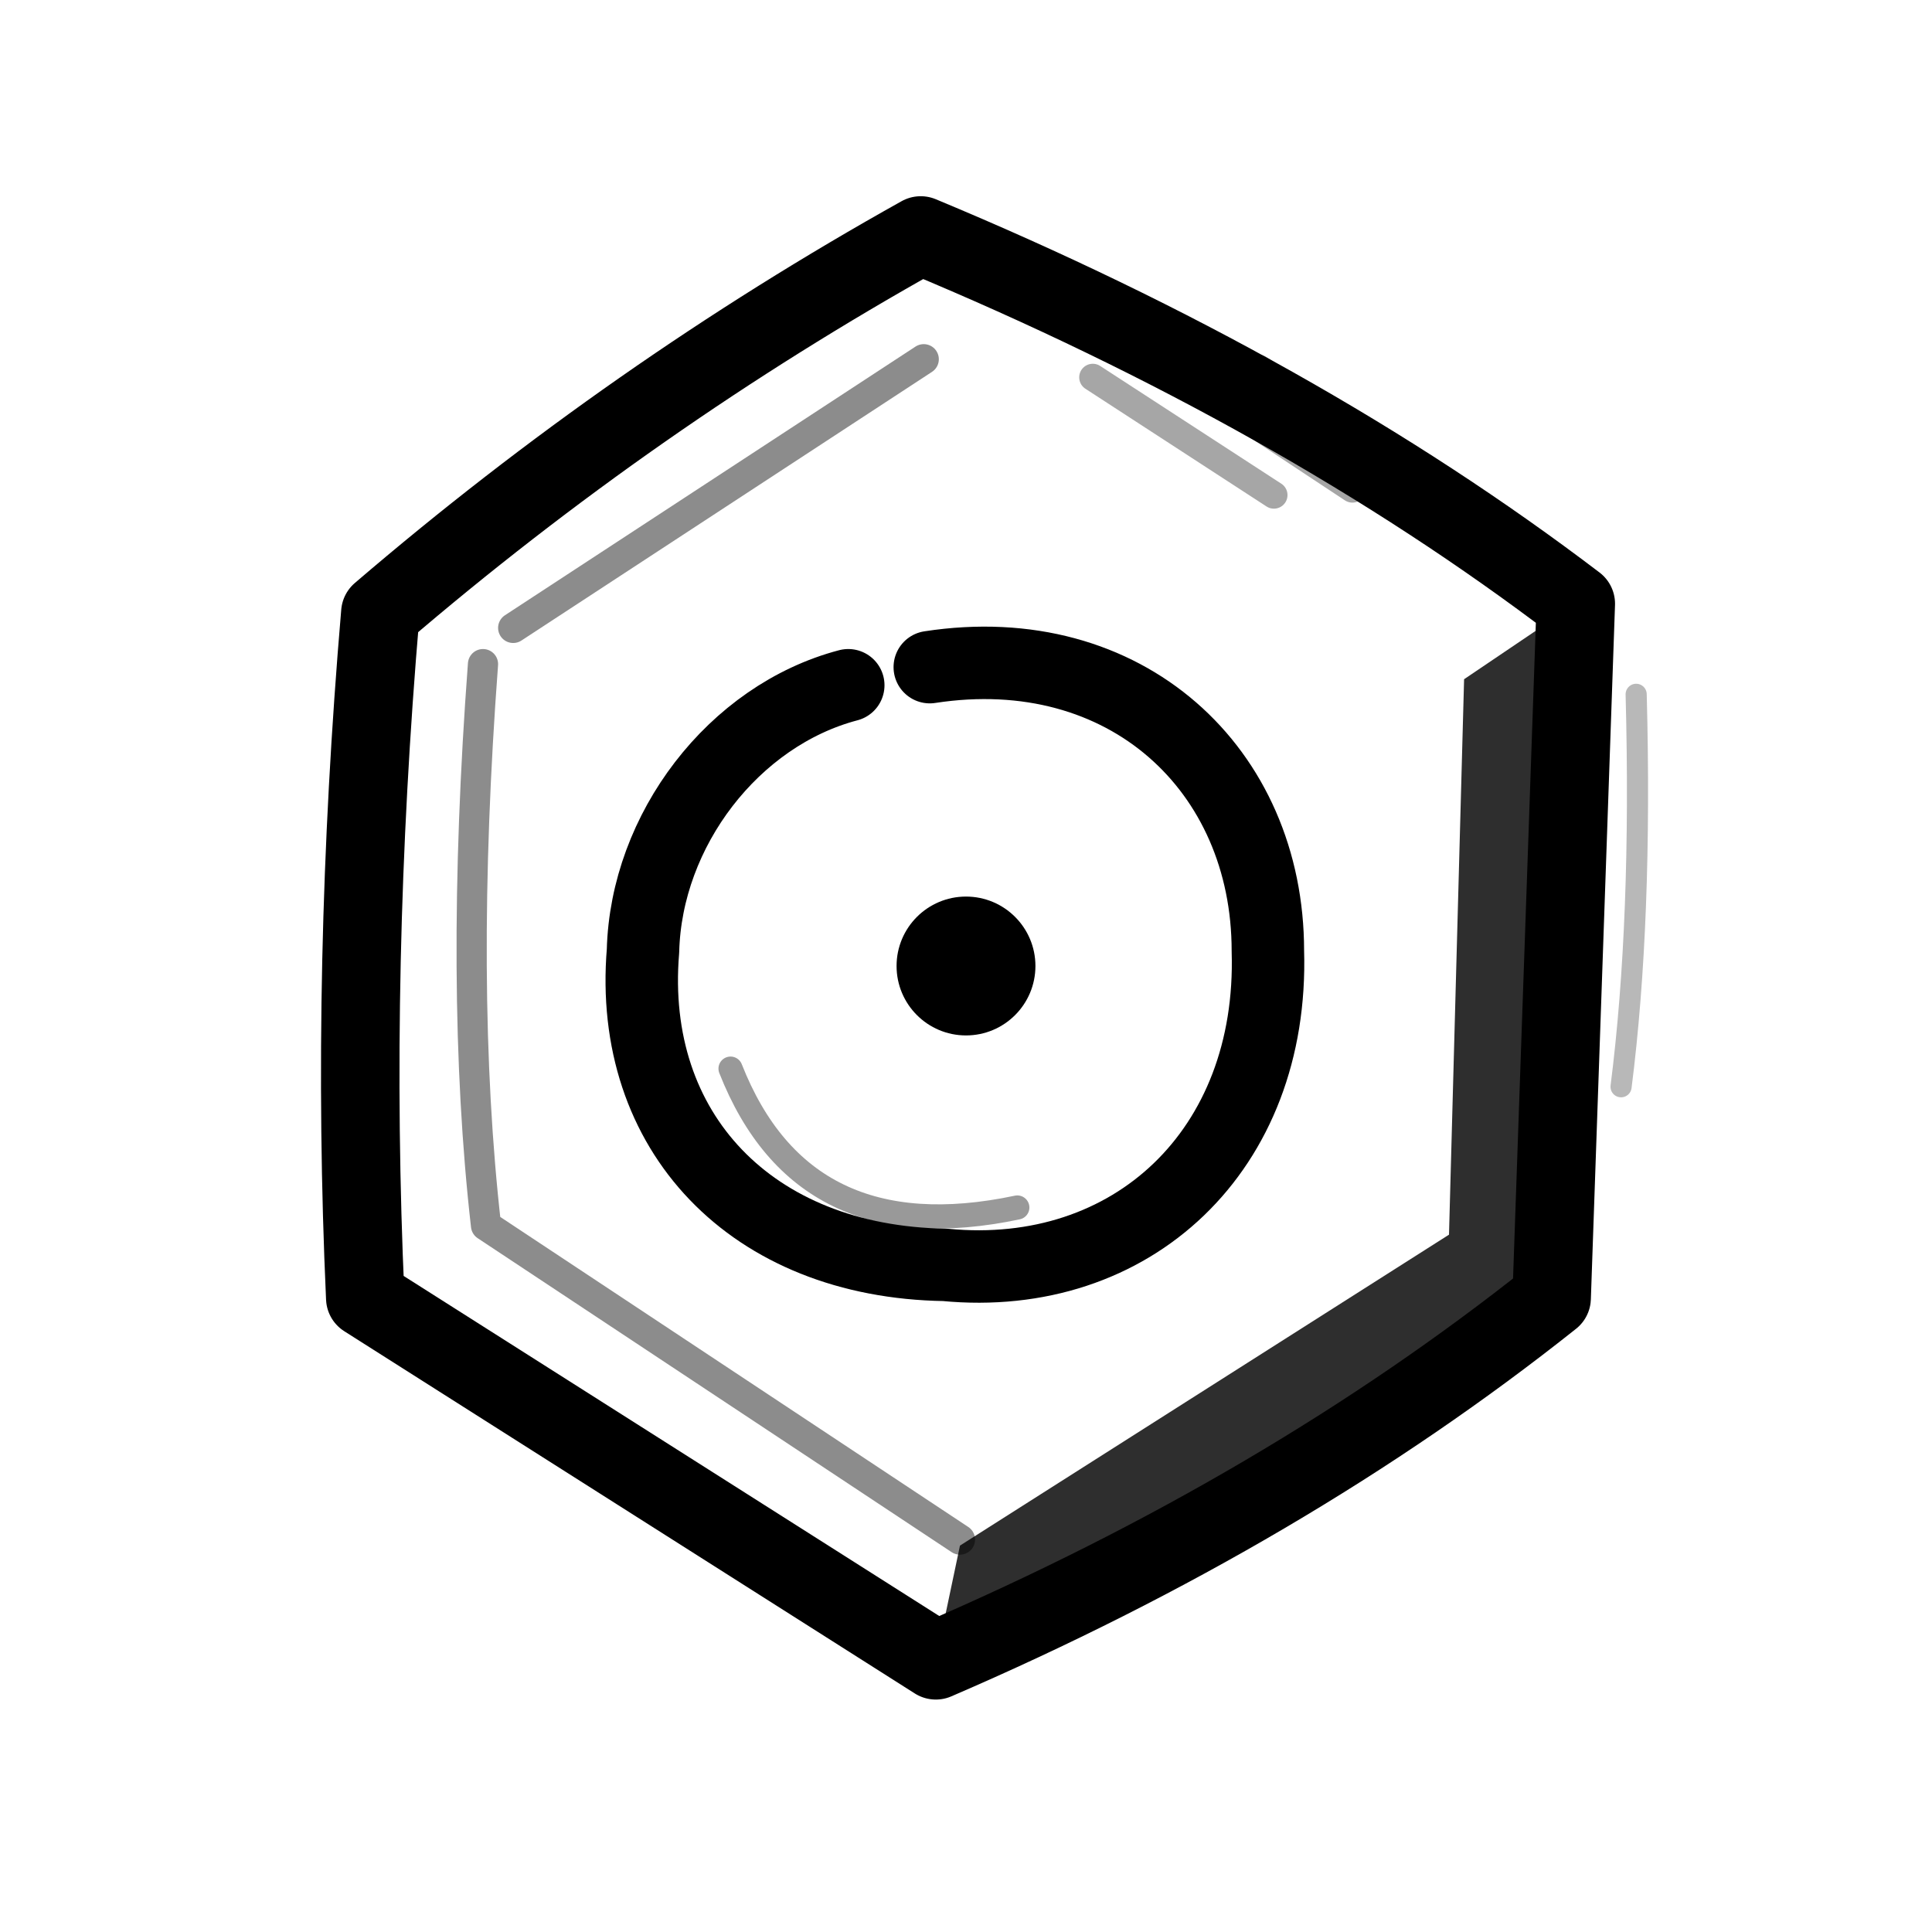
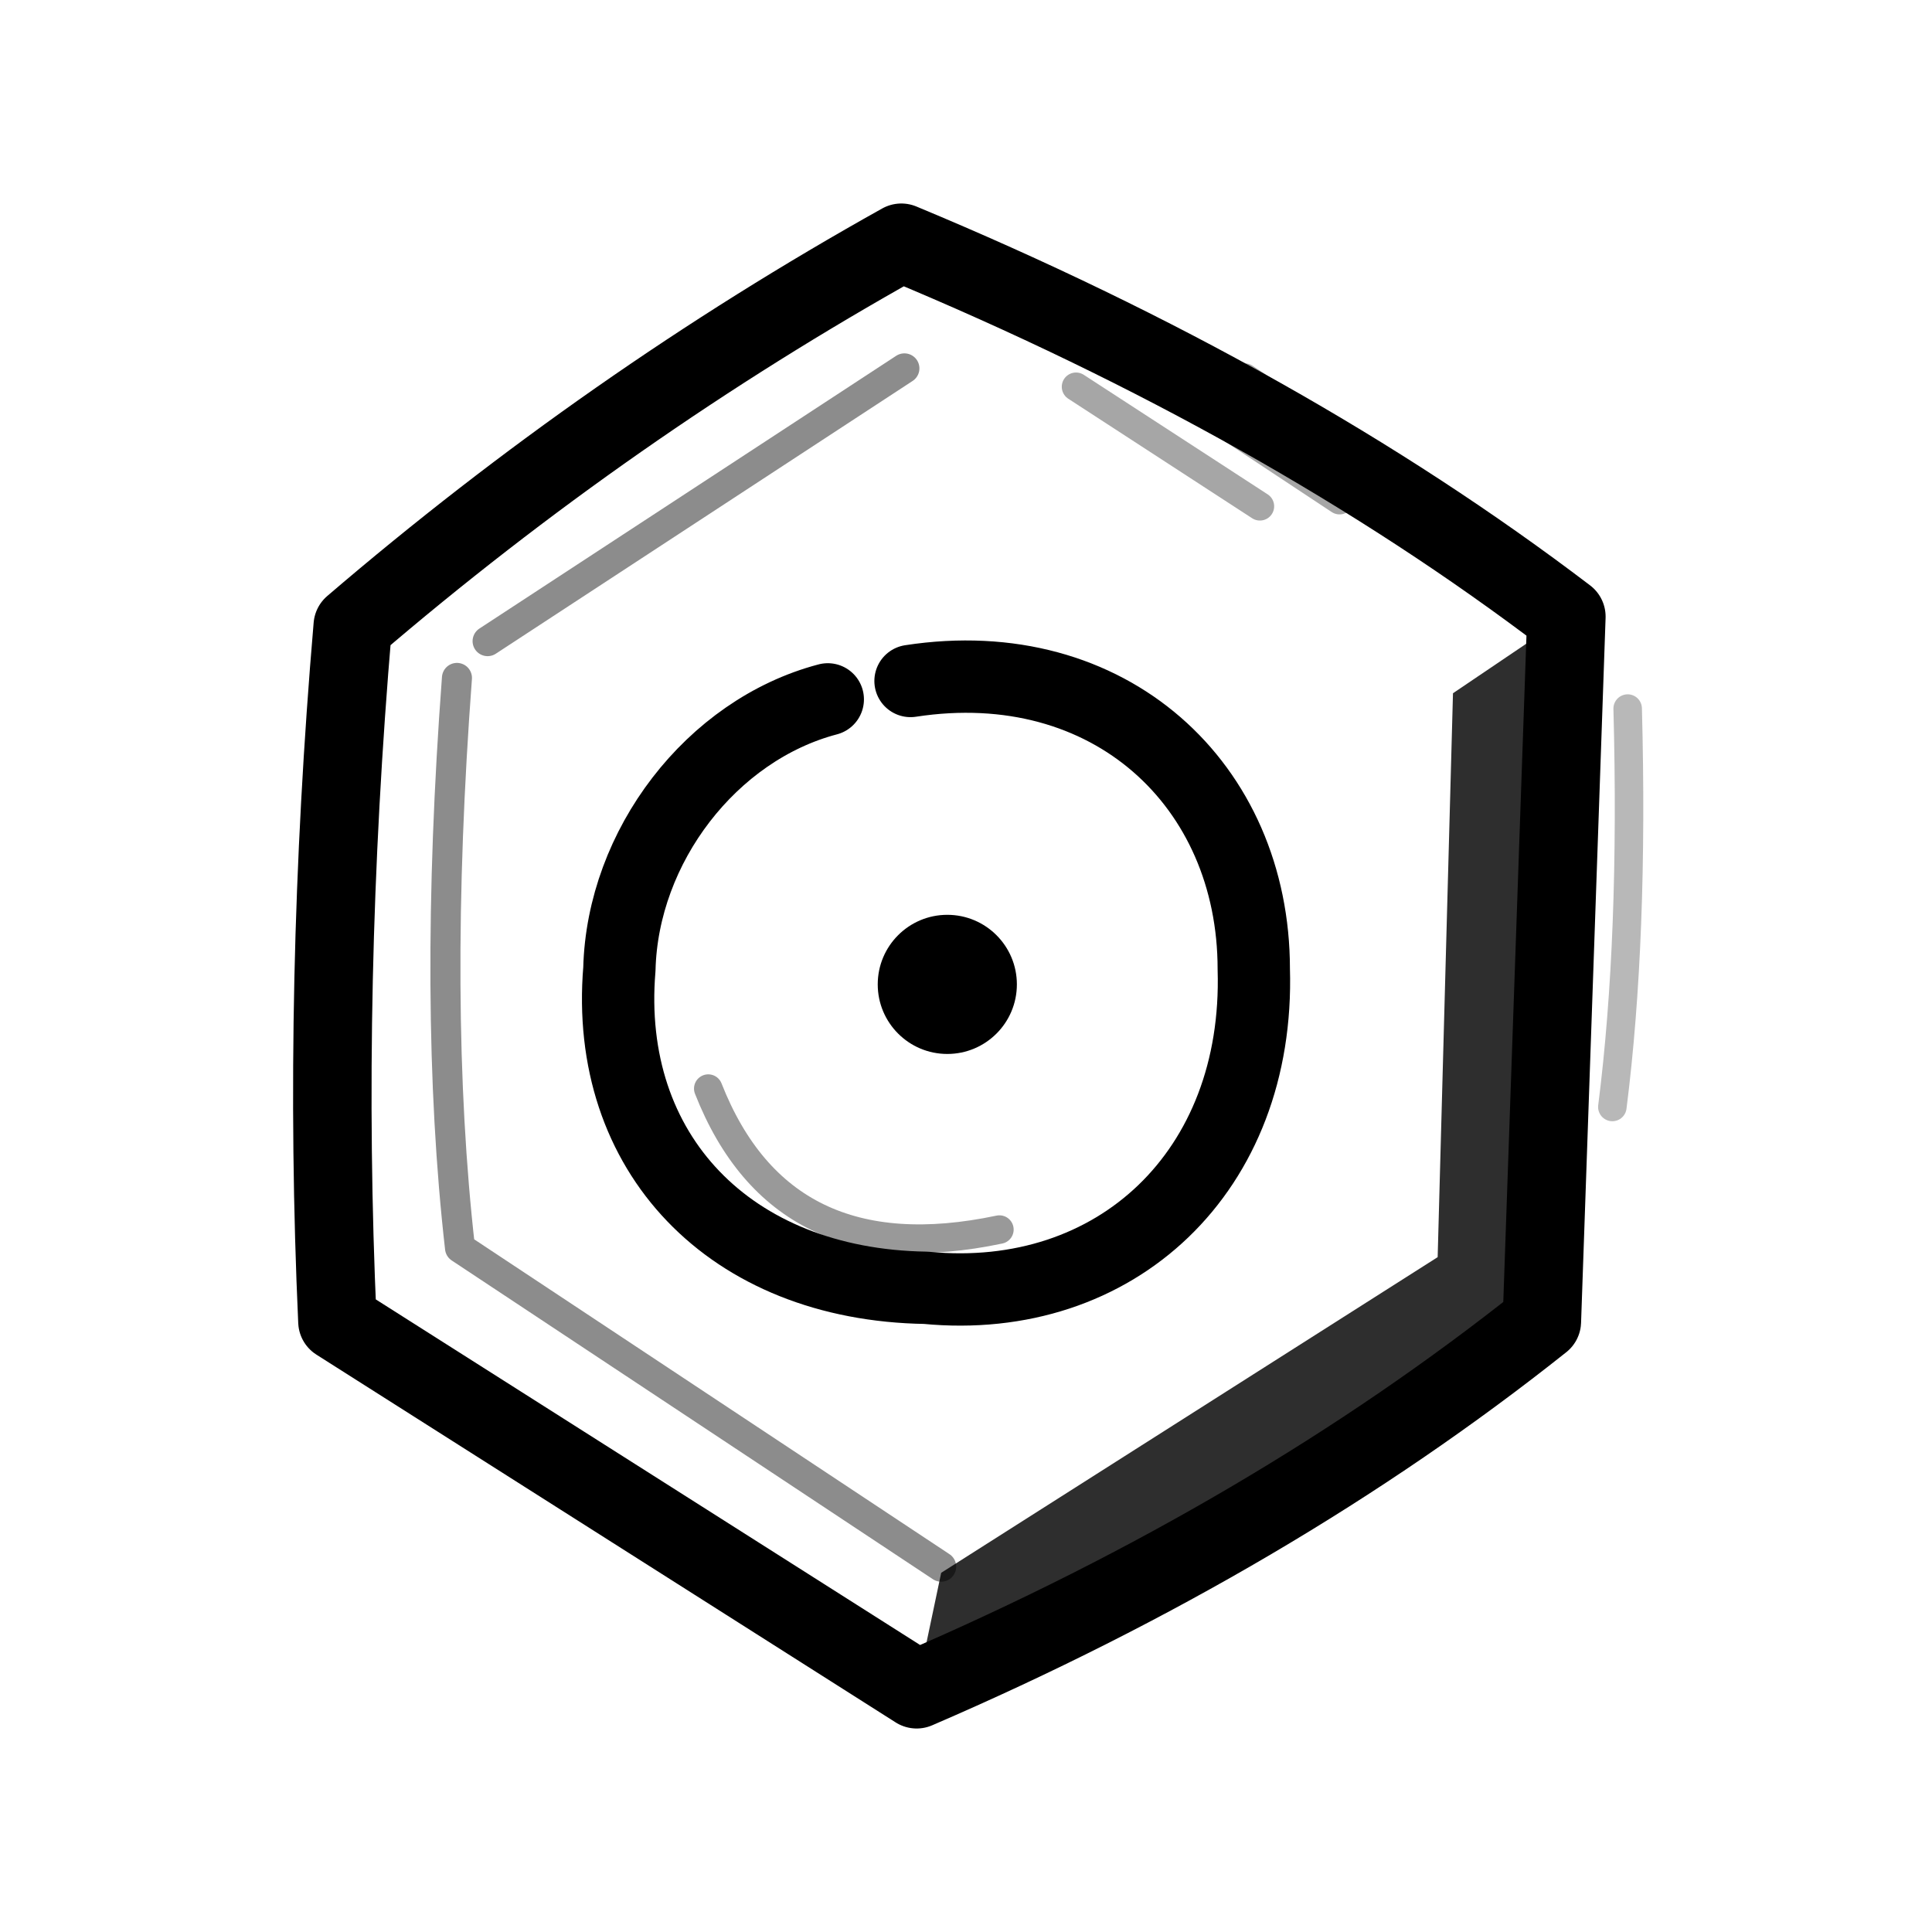
- <svg class="a-nut" viewBox="0 0 64 64" fill="none" stroke="currentColor" stroke-width="2.2" stroke-linecap="round" stroke-linejoin="round">
+ <svg class="a-nut" viewBox="1.09 -0.12 63.04 63.04" fill="none" stroke="currentColor" stroke-width="2.17" stroke-linecap="round" stroke-linejoin="round">
  <g class="wiggle">
-     <path d="M30.5 7.8Q43 13 52.2 20l-.8 23Q42.6 50 31 55L12.1 43q-.5-11  .5-22.7Q21 13.1 30.5 7.8Z" stroke-width="2.6" pathLength="100" />
-     <path d="M30.8 22.1c6.5-1 11.2 3.4 11.2 9.4.2 6.6-4.5 11-10.7 10.4-6.4-.1-10.5-4.4-10-10.4.1-4 3-7.8 6.8-8.8" stroke-width="2.4" pathLength="100" />
+     <path d="M30.5 7.8Q43 13 52.2 20l-.8 23Q42.6 50 31 55L12.1 43q-.5-11  .5-22.7Q21 13.1 30.5 7.8Z" stroke-width="2.56" pathLength="100" />
+     <path d="M30.8 22.1c6.5-1 11.2 3.4 11.2 9.4.2 6.6-4.5 11-10.7 10.4-6.4-.1-10.5-4.4-10-10.4.1-4 3-7.8 6.8-8.8" stroke-width="2.36" pathLength="100" />
    <path d="m48.5 22.5 3.7-2.5-.8 23Q42.6 50 31 55l.8-3.8L48 40.9Z" fill="currentColor" stroke="none" opacity=".82" />
-     <path d="M16 22q-.8 10.7.1 18.6L31.8 51M17 20.8l13.6-8.9" stroke-width="1" opacity=".45" pathLength="100" />
-     <path d="M24.2 35.4q2.4 6.1 9.5 4.6" stroke-width=".8" opacity=".4" pathLength="100" />
+     <path d="M16 22q-.8 10.7.1 18.6L31.8 51M17 20.8l13.6-8.9" stroke-width="0.98" opacity=".45" pathLength="100" />
+     <path d="M24.2 35.4q2.4 6.1 9.5 4.6" stroke-width="0.93" opacity=".4" pathLength="100" />
  </g>
-   <path d="m36.2 12.5 6 3.9m-3.6-4.3 6.2 4.1m-3.1-4 5.3 3.5" stroke-width=".9" opacity=".35" pathLength="100" />
-   <path d="M54.2 23q.2 7.5-.5 13" stroke-width=".7" opacity=".28" pathLength="100" />
-   <circle cx="32" cy="32" r="2.3" fill="currentColor" stroke="none" />
+   <path d="m36.2 12.5 6 3.9m-3.6-4.3 6.2 4.1m-3.1-4 5.3 3.5" stroke-width="0.93" opacity=".35" pathLength="100" />
+   <path d="M54.2 23q.2 7.5-.5 13" stroke-width="0.93" opacity=".28" pathLength="100" />
+   <circle cx="32" cy="32" r="2.27" fill="currentColor" stroke="none" />
</svg>
